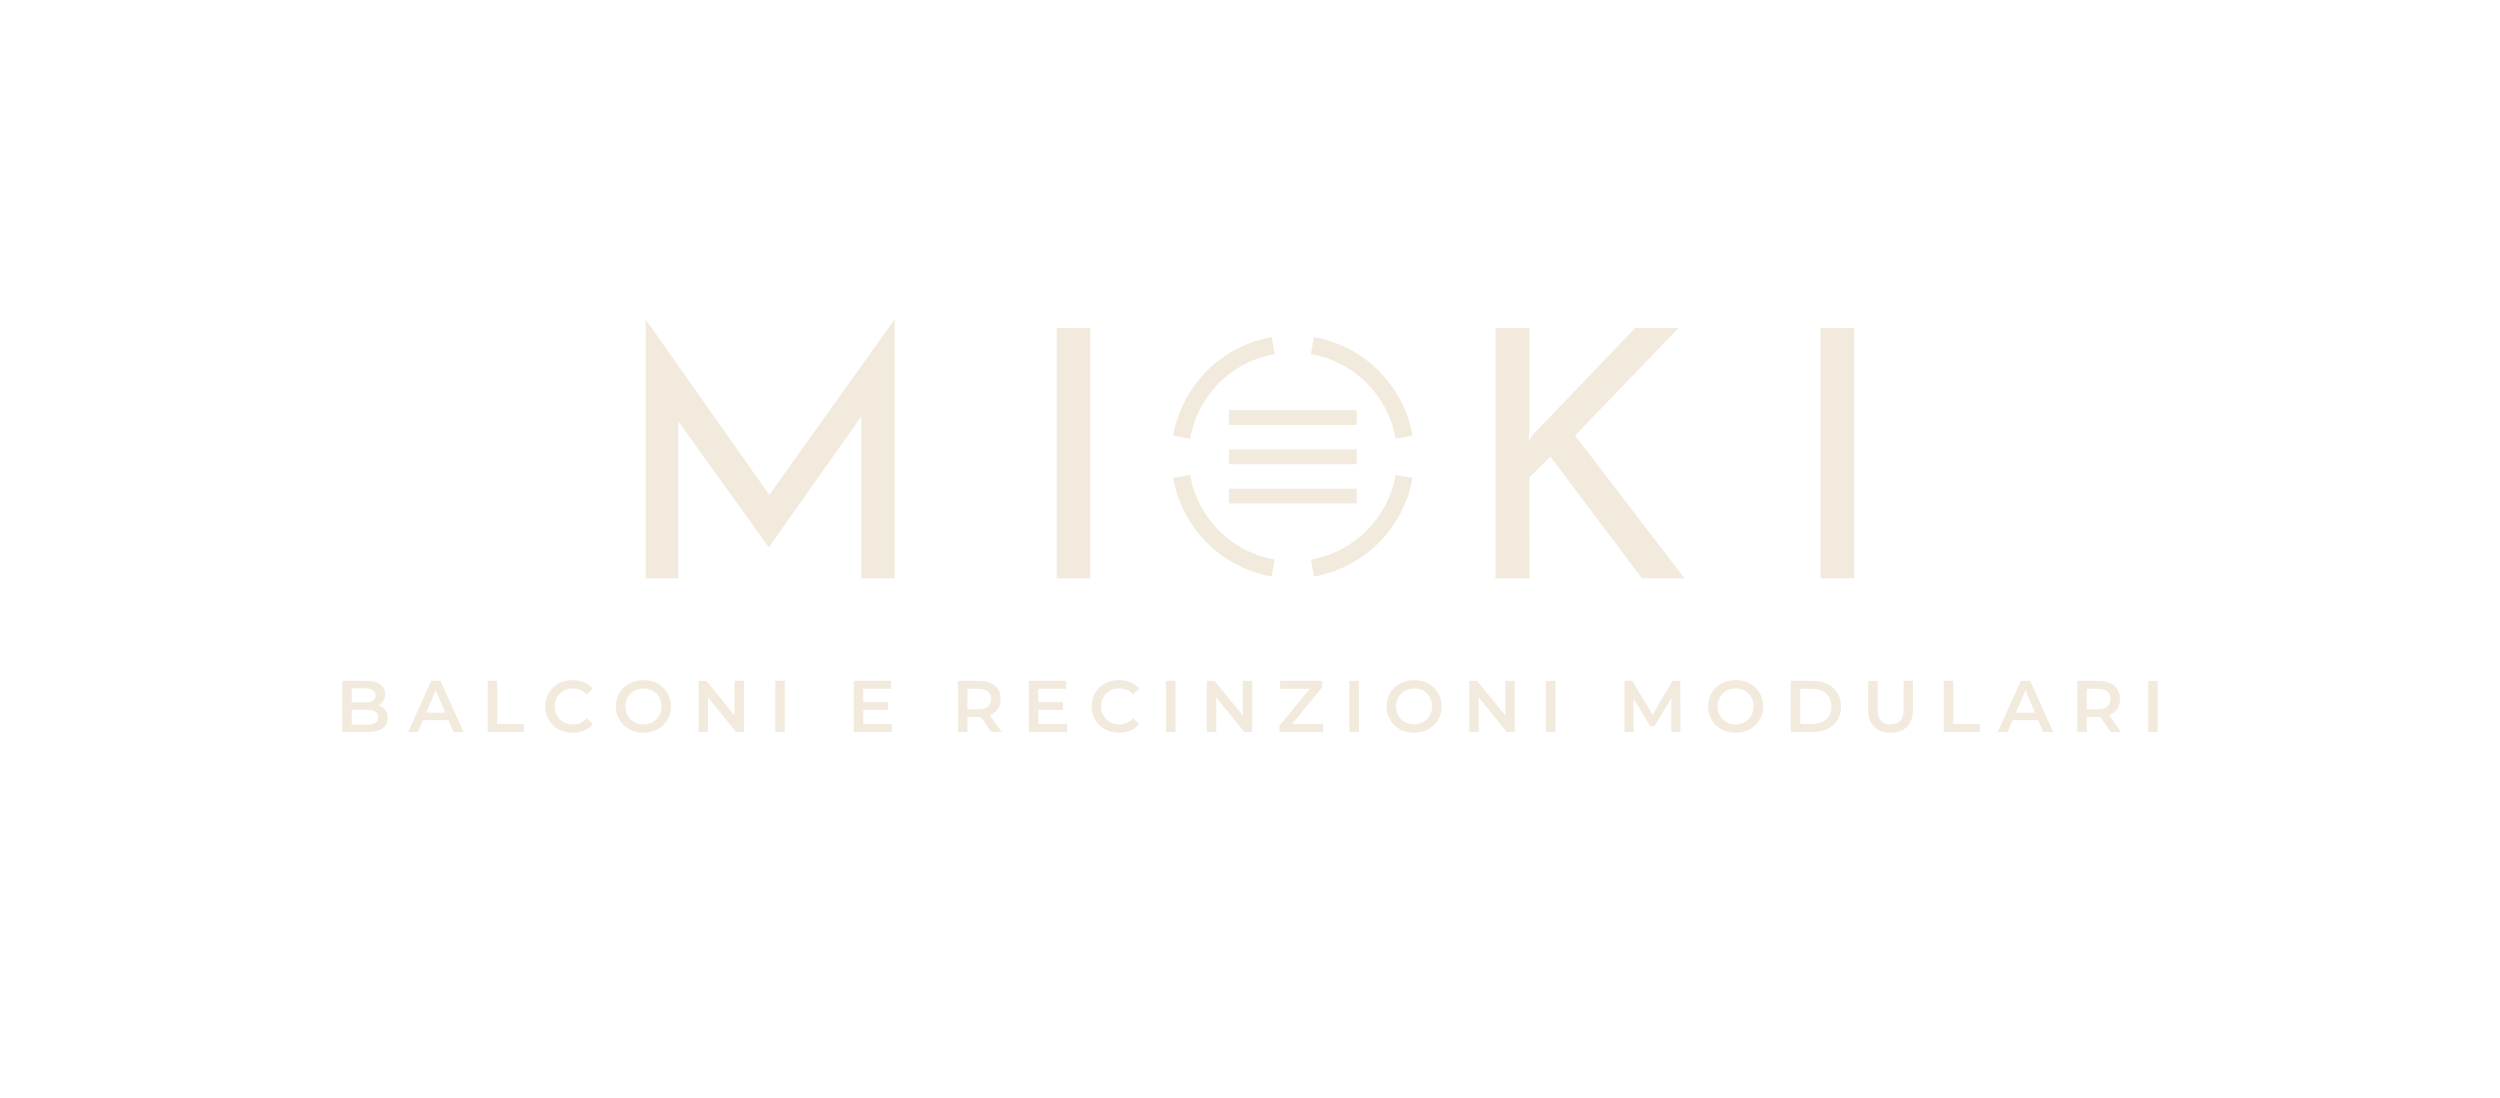
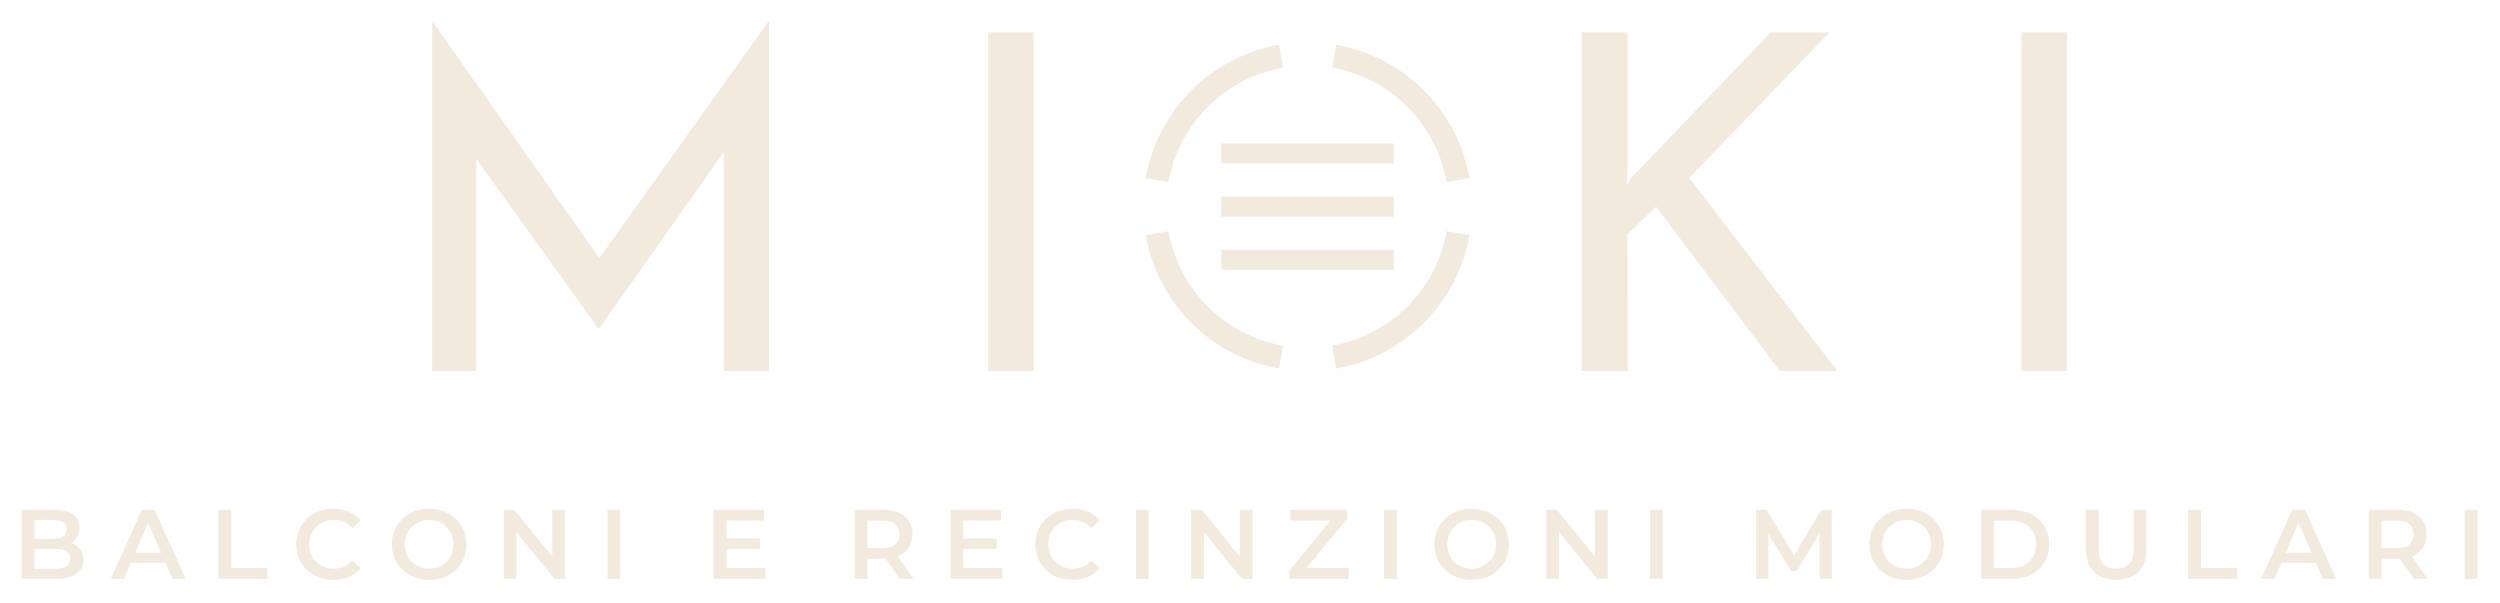
- <svg xmlns="http://www.w3.org/2000/svg" viewBox="0 0 462.1 202.9" width="462.1" height="202.9">
+ <svg xmlns="http://www.w3.org/2000/svg" viewBox="60.3 56.2 341.6 82.3" width="341.6" height="82.3">
  <g transform="translate(112.7,106.9)">
    <g fill="#F2EADC">
      <g transform="translate(0.00,0) scale(0.064,-0.064)">
        <path d="M104.00 0.00V746.00H105.00L484.50 207.50L443.00 216.00L821.50 746.00H823.00V0.00H726.50V526.01L733.00 476.51L460.50 91.01H458.50L181.50 476.51L198.00 522.01V0.00Z" />
      </g>
      <g transform="translate(75.97,0) scale(0.064,-0.064)">
        <path d="M104.00 723.00H201.00V0.00H104.00Z" />
      </g>
    </g>
    <g transform="translate(99.04,-49.69) scale(0.4538)">
      <g fill="none" stroke="#F2EADC" stroke-width="7" stroke-linecap="butt">
        <path d="M105.3,68.0 A46,46 0 0 1 68.0,105.3" />
        <path d="M52.0,105.3 A46,46 0 0 1 14.7,68.0" />
        <path d="M14.7,52.0 A46,46 0 0 1 52.0,14.7" />
        <path d="M68.0,14.7 A46,46 0 0 1 105.3,52.0" />
      </g>
      <g stroke="#F2EADC" stroke-width="6" stroke-linecap="butt">
        <line x1="34" y1="44" x2="86" y2="44" />
        <line x1="34" y1="60" x2="86" y2="60" />
        <line x1="34" y1="76" x2="86" y2="76" />
      </g>
    </g>
    <g fill="#F2EADC" transform="translate(157.06,0)">
      <g transform="translate(0.00,0) scale(0.064,-0.064)">
        <path d="M202.50 432.00 199.50 396.00 212.00 414.50 507.50 723.00H633.00L334.00 412.50L650.00 0.00H527.00L263.00 351.00L202.00 292.00L202.50 0.00H104.00V723.00H202.50Z" />
      </g>
      <g transform="translate(60.10,0) scale(0.064,-0.064)">
        <path d="M104.00 723.00H201.00V0.00H104.00Z" />
      </g>
    </g>
    <g fill="#F2EADC" transform="translate(-50.7,28.4)">
      <g transform="translate(0.00,0) scale(0.0135,-0.0135)">
        <path d="M94.44 0.00V700.00H422.29Q548.14 700.00 614.09 650.68Q680.04 601.35 680.04 517.87Q680.04 462.26 654.03 422.50Q628.01 382.74 584.63 361.35Q541.26 339.97 489.73 339.97L507.99 375.68Q567.35 375.68 614.23 354.42Q661.10 333.16 688.38 291.84Q715.66 250.52 715.66 190.39Q715.66 100.26 646.69 50.13Q577.72 0.00 442.29 0.00ZM223.70 102.31H434.48Q507.44 102.31 546.09 126.32Q584.75 150.34 584.75 202.59Q584.75 254.84 546.09 279.28Q507.44 303.73 434.48 303.73H213.79V404.88H407.71Q475.57 404.88 512.35 428.83Q549.14 452.78 549.14 501.28Q549.14 549.92 512.35 573.81Q475.57 597.69 407.71 597.69H223.70Z" />
      </g>
      <g transform="translate(13.51,0) scale(0.0135,-0.0135)">
        <path d="M-5.07 0.00 309.64 700.00H438.03L753.60 0.00H617.57L347.16 630.66H399.11L128.71 0.00ZM140.36 162.05 175.11 264.14H552.84L588.46 162.05Z" />
      </g>
      <g transform="translate(26.87,0) scale(0.0135,-0.0135)">
        <path d="M94.44 0.00V700.00H224.22V109.86H589.84V0.00Z" />
      </g>
      <g transform="translate(38.19,0) scale(0.0135,-0.0135)">
        <path d="M418.13 -9.91Q337.61 -9.91 269.16 16.59Q200.71 43.09 150.38 91.66Q100.06 140.22 71.93 205.92Q43.80 271.61 43.80 350.00Q43.80 428.39 71.93 494.08Q100.06 559.78 150.82 608.34Q201.58 656.91 270.03 683.41Q338.48 709.91 419.00 709.91Q504.59 709.91 575.81 680.44Q647.04 650.97 695.56 593.41L611.86 513.53Q573.90 555.14 526.82 575.77Q479.74 596.40 424.91 596.40Q370.49 596.40 324.82 578.30Q279.15 560.21 245.46 527.19Q211.77 494.18 193.24 449.06Q174.71 403.93 174.71 350.00Q174.71 296.07 193.24 250.94Q211.77 205.82 245.46 172.81Q279.15 139.79 324.82 121.70Q370.49 103.60 424.91 103.60Q479.74 103.60 526.82 124.23Q573.90 144.86 611.86 187.34L695.56 107.46Q647.04 50.03 575.81 20.06Q504.59 -9.91 418.13 -9.91Z" />
      </g>
      <g transform="translate(51.25,0) scale(0.0135,-0.0135)">
        <path d="M421.64 -9.91Q340.25 -9.91 271.04 17.09Q201.84 44.09 151.01 92.72Q100.19 141.35 72.00 206.83Q43.80 272.31 43.80 350.06Q43.80 427.81 72.00 493.20Q100.19 558.59 151.12 607.37Q202.06 656.16 270.95 683.03Q339.85 709.91 421.39 709.91Q503.03 709.91 571.63 683.19Q640.22 656.47 690.97 607.96Q741.71 559.46 769.91 493.77Q798.10 428.08 798.10 349.97Q798.10 271.86 769.91 206.17Q741.72 140.48 690.97 92.01Q640.22 43.53 571.63 16.81Q503.03 -9.91 421.64 -9.91ZM421.38 103.60Q474.41 103.60 519.09 121.83Q563.76 140.05 596.95 173.31Q630.14 206.56 648.67 251.51Q667.20 296.47 667.20 350.26Q667.20 404.06 648.77 448.68Q630.33 493.29 597.10 526.59Q563.87 559.89 519.15 578.15Q474.43 596.40 421.39 596.40Q368.36 596.40 323.43 578.12Q278.50 559.84 245.12 526.48Q211.74 493.13 193.22 448.45Q174.71 403.76 174.71 350.29Q174.71 296.81 193.18 251.86Q211.66 206.91 244.97 173.35Q278.28 139.79 323.31 121.70Q368.35 103.60 421.38 103.60Z" />
      </g>
      <g transform="translate(65.85,0) scale(0.0135,-0.0135)">
        <path d="M94.44 0.00V700.00H201.37L640.09 160.81H586.66V700.00H715.66V0.00H608.72L170.01 539.19H223.44V0.00Z" />
      </g>
      <g transform="translate(80.03,0) scale(0.0135,-0.0135)">
        <path d="M94.44 0.00V700.00H224.22V0.00Z" />
      </g>
      <g transform="translate(94.54,0) scale(0.0135,-0.0135)">
        <path d="M213.79 408.66H562.36V302.22H213.79ZM223.70 109.22H618.97V0.00H94.44V700.00H605.10V590.78H223.70Z" />
      </g>
      <g transform="translate(113.79,0) scale(0.0135,-0.0135)">
        <path d="M94.44 0.00V700.00H381.81Q474.59 700.00 541.30 670.18Q608.01 640.35 643.96 584.34Q679.91 528.32 679.91 450.80Q679.91 374.16 643.96 318.70Q608.01 263.25 541.30 233.56Q474.59 203.86 381.81 203.86H166.23L224.22 262.55V0.00ZM551.75 0.00 374.53 254.13H513.95L692.30 0.00ZM224.22 248.74 166.23 311.34H376.39Q461.96 311.34 505.48 348.14Q549.01 384.94 549.01 450.80Q549.01 517.53 505.48 553.90Q461.96 590.27 376.39 590.27H166.23L224.22 653.73Z" />
      </g>
      <g transform="translate(126.90,0) scale(0.0135,-0.0135)">
        <path d="M213.79 408.66H562.36V302.22H213.79ZM223.70 109.22H618.97V0.00H94.44V700.00H605.10V590.78H223.70Z" />
      </g>
      <g transform="translate(139.18,0) scale(0.0135,-0.0135)">
        <path d="M418.13 -9.91Q337.61 -9.91 269.16 16.59Q200.71 43.09 150.38 91.66Q100.06 140.22 71.93 205.92Q43.80 271.61 43.80 350.00Q43.80 428.39 71.93 494.08Q100.06 559.78 150.82 608.34Q201.58 656.91 270.03 683.41Q338.48 709.91 419.00 709.91Q504.59 709.91 575.81 680.44Q647.04 650.97 695.56 593.41L611.86 513.53Q573.90 555.14 526.82 575.77Q479.74 596.40 424.91 596.40Q370.49 596.40 324.82 578.30Q279.15 560.21 245.46 527.19Q211.77 494.18 193.24 449.06Q174.71 403.93 174.71 350.00Q174.71 296.07 193.24 250.94Q211.77 205.82 245.46 172.81Q279.15 139.79 324.82 121.70Q370.49 103.60 424.91 103.60Q479.74 103.60 526.82 124.23Q573.90 144.86 611.86 187.34L695.56 107.46Q647.04 50.03 575.81 20.06Q504.59 -9.91 418.13 -9.91Z" />
      </g>
      <g transform="translate(152.24,0) scale(0.0135,-0.0135)">
        <path d="M94.44 0.00V700.00H224.22V0.00Z" />
      </g>
      <g transform="translate(159.79,0) scale(0.0135,-0.0135)">
        <path d="M94.44 0.00V700.00H201.37L640.09 160.81H586.66V700.00H715.66V0.00H608.72L170.01 539.19H223.44V0.00Z" />
      </g>
      <g transform="translate(173.96,0) scale(0.0135,-0.0135)">
        <path d="M40.71 0.00V86.66L493.40 639.05L508.47 590.14H48.09V700.00H625.04V613.34L173.22 60.95L157.28 109.86H638.43V0.00Z" />
      </g>
      <g transform="translate(186.15,0) scale(0.0135,-0.0135)">
        <path d="M94.44 0.00V700.00H224.22V0.00Z" />
      </g>
      <g transform="translate(193.70,0) scale(0.0135,-0.0135)">
        <path d="M421.64 -9.91Q340.25 -9.91 271.04 17.09Q201.84 44.09 151.01 92.72Q100.19 141.35 72.00 206.83Q43.80 272.31 43.80 350.06Q43.80 427.81 72.00 493.20Q100.19 558.59 151.12 607.37Q202.06 656.16 270.95 683.03Q339.85 709.91 421.39 709.91Q503.03 709.91 571.63 683.19Q640.22 656.47 690.97 607.96Q741.71 559.46 769.91 493.77Q798.10 428.08 798.10 349.97Q798.10 271.86 769.91 206.17Q741.72 140.48 690.97 92.01Q640.22 43.53 571.63 16.81Q503.03 -9.91 421.64 -9.91ZM421.38 103.60Q474.41 103.60 519.09 121.83Q563.76 140.05 596.95 173.31Q630.14 206.56 648.67 251.51Q667.20 296.47 667.20 350.26Q667.20 404.06 648.77 448.68Q630.33 493.29 597.10 526.59Q563.87 559.89 519.15 578.15Q474.43 596.40 421.39 596.40Q368.36 596.40 323.43 578.12Q278.50 559.84 245.12 526.48Q211.74 493.13 193.22 448.45Q174.71 403.76 174.71 350.29Q174.71 296.81 193.18 251.86Q211.66 206.91 244.97 173.35Q278.28 139.79 323.31 121.70Q368.35 103.60 421.38 103.60Z" />
      </g>
      <g transform="translate(208.31,0) scale(0.0135,-0.0135)">
        <path d="M94.44 0.00V700.00H201.37L640.09 160.81H586.66V700.00H715.66V0.00H608.72L170.01 539.19H223.44V0.00Z" />
      </g>
      <g transform="translate(222.48,0) scale(0.0135,-0.0135)">
        <path d="M94.44 0.00V700.00H224.22V0.00Z" />
      </g>
      <g transform="translate(236.99,0) scale(0.0135,-0.0135)">
        <path d="M94.44 0.00V700.00H201.37L507.49 189.02H450.77L752.37 700.00H859.30L860.43 0.00H736.85L735.72 506.60H761.89L506.23 79.54H447.51L188.21 506.60H218.02V0.00Z" />
      </g>
      <g transform="translate(253.13,0) scale(0.0135,-0.0135)">
        <path d="M421.64 -9.91Q340.25 -9.91 271.04 17.09Q201.84 44.09 151.01 92.72Q100.19 141.35 72.00 206.83Q43.80 272.31 43.80 350.06Q43.80 427.81 72.00 493.20Q100.19 558.59 151.12 607.37Q202.06 656.16 270.95 683.03Q339.85 709.91 421.39 709.91Q503.03 709.91 571.63 683.19Q640.22 656.47 690.97 607.96Q741.71 559.46 769.91 493.77Q798.10 428.08 798.10 349.97Q798.10 271.86 769.91 206.17Q741.72 140.48 690.97 92.01Q640.22 43.53 571.63 16.81Q503.03 -9.91 421.64 -9.91ZM421.38 103.60Q474.41 103.60 519.09 121.83Q563.76 140.05 596.95 173.31Q630.14 206.56 648.67 251.51Q667.20 296.47 667.20 350.26Q667.20 404.06 648.77 448.68Q630.33 493.29 597.10 526.59Q563.87 559.89 519.15 578.15Q474.43 596.40 421.39 596.40Q368.36 596.40 323.43 578.12Q278.50 559.84 245.12 526.48Q211.74 493.13 193.22 448.45Q174.71 403.76 174.71 350.29Q174.71 296.81 193.18 251.86Q211.66 206.91 244.97 173.35Q278.28 139.79 323.31 121.70Q368.35 103.60 421.38 103.60Z" />
      </g>
      <g transform="translate(267.73,0) scale(0.0135,-0.0135)">
        <path d="M94.44 0.00V700.00H400.26Q513.78 700.00 599.73 656.19Q685.68 612.39 733.94 533.95Q782.20 455.52 782.20 350.06Q782.20 244.61 733.94 166.11Q685.68 87.61 599.73 43.81Q513.78 0.00 400.26 0.00ZM224.22 109.99H393.74Q472.54 109.99 530.03 139.87Q587.53 169.76 619.41 223.80Q651.29 277.84 651.29 350.06Q651.29 423.16 619.41 476.70Q587.53 530.24 530.03 560.13Q472.54 590.01 393.74 590.01H224.22Z" />
      </g>
      <g transform="translate(282.12,0) scale(0.0135,-0.0135)">
        <path d="M394.61 -9.91Q251.03 -9.91 169.73 71.00Q88.44 151.91 88.44 305.42V700.00H218.22V309.81Q218.22 201.95 264.63 152.78Q311.04 103.60 395.74 103.60Q480.57 103.60 526.92 152.78Q573.27 201.95 573.27 309.81V700.00H700.78V305.42Q700.78 151.91 619.49 71.00Q538.20 -9.91 394.61 -9.91Z" />
      </g>
      <g transform="translate(296.01,0) scale(0.0135,-0.0135)">
        <path d="M94.44 0.00V700.00H224.22V109.86H589.84V0.00Z" />
      </g>
      <g transform="translate(307.34,0) scale(0.0135,-0.0135)">
        <path d="M-5.07 0.00 309.64 700.00H438.03L753.60 0.00H617.57L347.16 630.66H399.11L128.71 0.00ZM140.36 162.05 175.11 264.14H552.84L588.46 162.05Z" />
      </g>
      <g transform="translate(320.69,0) scale(0.0135,-0.0135)">
        <path d="M94.44 0.00V700.00H381.81Q474.59 700.00 541.30 670.18Q608.01 640.35 643.96 584.34Q679.91 528.32 679.91 450.80Q679.91 374.16 643.96 318.70Q608.01 263.25 541.30 233.56Q474.59 203.86 381.81 203.86H166.23L224.22 262.55V0.00ZM551.75 0.00 374.53 254.13H513.95L692.30 0.00ZM224.22 248.74 166.23 311.34H376.39Q461.96 311.34 505.48 348.14Q549.01 384.94 549.01 450.80Q549.01 517.53 505.48 553.90Q461.96 590.27 376.39 590.27H166.23L224.22 653.73Z" />
      </g>
      <g transform="translate(333.80,0) scale(0.0135,-0.0135)">
        <path d="M94.44 0.00V700.00H224.22V0.00Z" />
      </g>
    </g>
  </g>
</svg>
